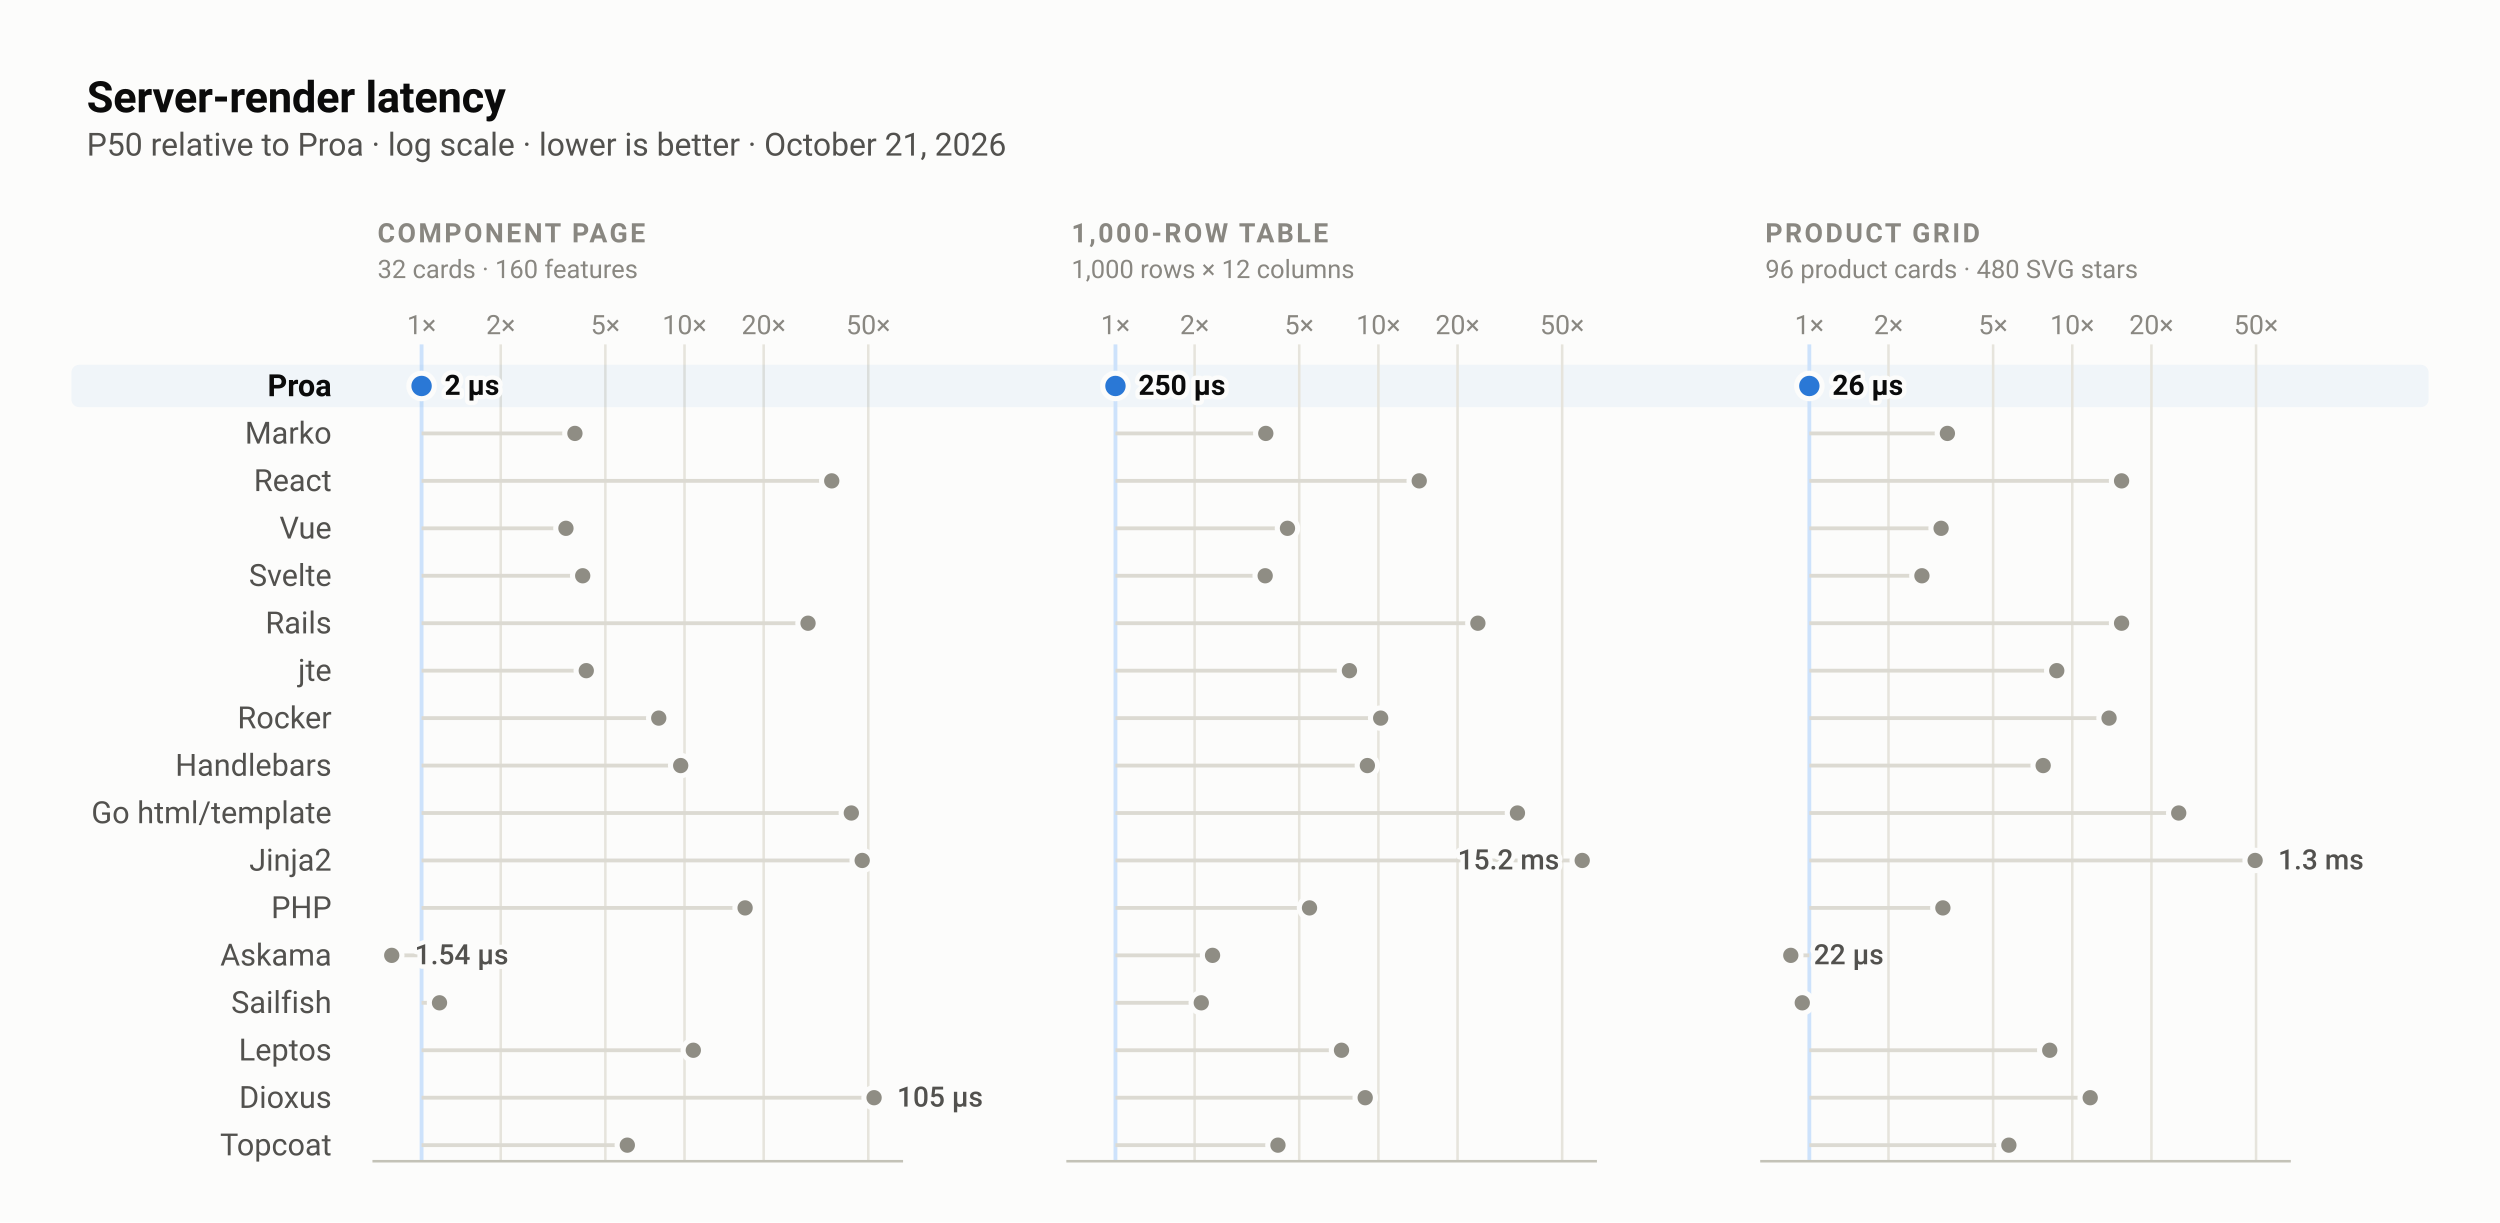
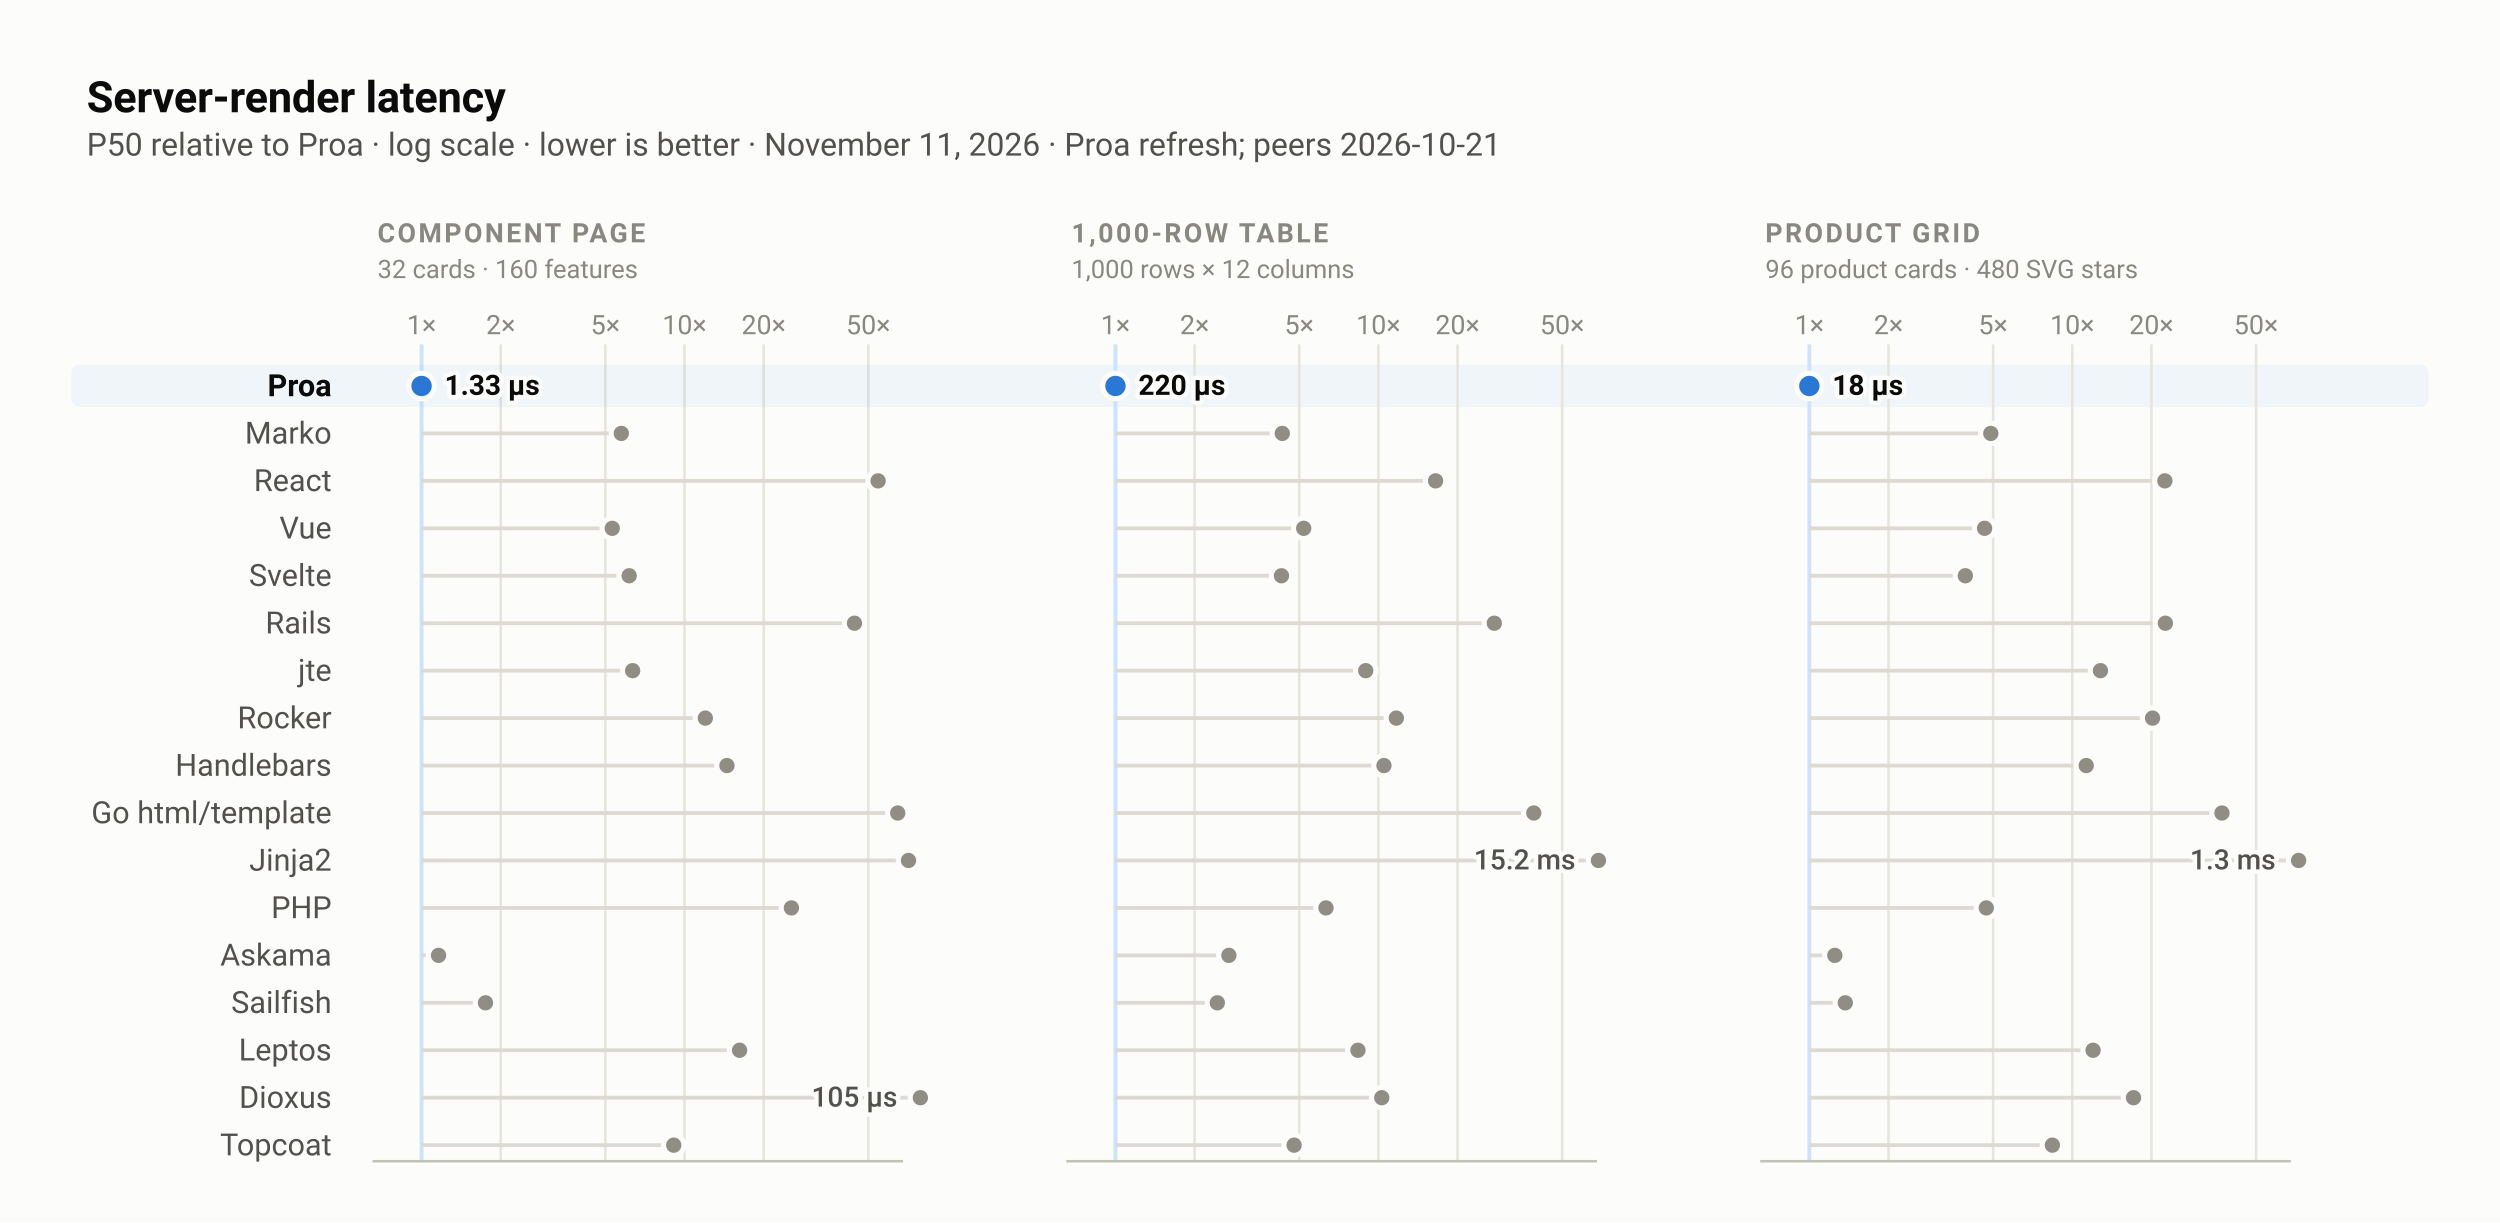
<svg xmlns="http://www.w3.org/2000/svg" width="980" height="479.2" viewBox="0 0 980 479.2" role="img" aria-labelledby="ttl dsc">
  <style>
  text { font-family: system-ui, -apple-system, "Segoe UI", Roboto, "Helvetica Neue", Arial, sans-serif; }
  .t   { font-size: 17px; font-weight: 600; fill: #0b0b0b; letter-spacing: -.005em; }
  .d   { font-size: 12.5px; font-weight: 400; fill: #52514e; }
  .eb  { font-size: 10.5px; font-weight: 600; fill: #898781; letter-spacing: .09em; }
  .cat { font-size: 12px; font-weight: 400; fill: #52514e; }
  .catb{ font-size: 12px; font-weight: 600; fill: #0b0b0b; }
  .lg  { font-size: 12px; font-weight: 400; fill: #52514e; }
  .tick{ font-size: 10.5px; font-weight: 400; fill: #898781; font-variant-numeric: tabular-nums; }
  .val { font-size: 11px; font-weight: 500; fill: #52514e; font-variant-numeric: tabular-nums;
         paint-order: stroke; stroke: #fcfcfb; stroke-width: 3.5px; stroke-linejoin: round; }
  .valb{ font-size: 11px; font-weight: 600; fill: #0b0b0b; font-variant-numeric: tabular-nums;
         paint-order: stroke; stroke: #fcfcfb; stroke-width: 3.5px; stroke-linejoin: round; }
  .valw{ font-size: 11px; font-weight: 600; fill: #fcfcfb; font-variant-numeric: tabular-nums; }
  .note{ font-size: 10px; font-weight: 400; fill: #898781; }
  .mono{ font-family: ui-monospace, SFMono-Regular, "SF Mono", Menlo, Consolas, monospace; }
  .end { text-anchor: end; }
  .mid { text-anchor: middle; }
</style>
  <rect width="980" height="479.2" fill="#fcfcfb" />
  <text x="34" y="44" class="t">Server-render latency</text>
-   <text x="34" y="61" class="d">P50 relative to Proa · log scale · lower is better · October 21, 2026</text>
+   <text x="34" y="61" class="d">P50 relative to Proa · log scale · lower is better · November 11, 2026 · Proa refresh; peers 2026-10-21</text>
  <text x="148" y="95" class="eb">COMPONENT PAGE</text>
  <text x="148" y="109" class="note">32 cards · 160 features</text>
  <path d="M165.26 135L165.26 455.2" stroke="#cde2fb" stroke-width="1.5" />
  <text x="165.26" y="131" class="tick mid">1×</text>
  <path d="M196.29 135L196.29 455.2" stroke="#e6e4dc" stroke-width="1" />
  <text x="196.29" y="131" class="tick mid">2×</text>
  <path d="M237.3 135L237.3 455.2" stroke="#e6e4dc" stroke-width="1" />
  <text x="237.3" y="131" class="tick mid">5×</text>
  <path d="M268.33 135L268.33 455.2" stroke="#e6e4dc" stroke-width="1" />
  <text x="268.33" y="131" class="tick mid">10×</text>
  <path d="M299.36 135L299.36 455.2" stroke="#e6e4dc" stroke-width="1" />
  <text x="299.36" y="131" class="tick mid">20×</text>
  <path d="M340.37 135L340.37 455.2" stroke="#e6e4dc" stroke-width="1" />
  <text x="340.37" y="131" class="tick mid">50×</text>
  <path d="M146 455.2L354 455.2" stroke="#c3c2b7" stroke-width="1" />
  <rect x="28" y="143" width="924" height="16.6" rx="3" fill="#2a78d6" opacity=".055" />
  <text x="130" y="155.3" class="catb end">Proa</text>
  <circle cx="165.26" cy="151.3" r="5" fill="#2a78d6" stroke="#fcfcfb" stroke-width="2" />
  <text x="130" y="173.9" class="cat end">Marko</text>
-   <path d="M165.26 169.9L225.37 169.9" stroke="#dcdad2" stroke-width="1.5" />
-   <circle cx="225.37" cy="169.9" r="4" fill="#8f8d84" stroke="#fcfcfb" stroke-width="2" />
+   <path d="M165.26 169.9L243.56 169.9" stroke="#dcdad2" stroke-width="1.5" />
+   <circle cx="243.56" cy="169.9" r="4" fill="#8f8d84" stroke="#fcfcfb" stroke-width="2" />
  <text x="130" y="192.5" class="cat end">React</text>
-   <path d="M165.26 188.5L326.04 188.5" stroke="#dcdad2" stroke-width="1.5" />
-   <circle cx="326.04" cy="188.5" r="4" fill="#8f8d84" stroke="#fcfcfb" stroke-width="2" />
+   <path d="M165.26 188.5L344.23 188.5" stroke="#dcdad2" stroke-width="1.5" />
+   <circle cx="344.23" cy="188.5" r="4" fill="#8f8d84" stroke="#fcfcfb" stroke-width="2" />
  <text x="130" y="211.1" class="cat end">Vue</text>
-   <path d="M165.26 207.1L221.85 207.1" stroke="#dcdad2" stroke-width="1.5" />
-   <circle cx="221.85" cy="207.1" r="4" fill="#8f8d84" stroke="#fcfcfb" stroke-width="2" />
+   <path d="M165.26 207.1L240 207.1" stroke="#dcdad2" stroke-width="1.5" />
+   <circle cx="240" cy="207.1" r="4" fill="#8f8d84" stroke="#fcfcfb" stroke-width="2" />
  <text x="130" y="229.7" class="cat end">Svelte</text>
-   <path d="M165.26 225.7L228.42 225.7" stroke="#dcdad2" stroke-width="1.5" />
-   <circle cx="228.42" cy="225.7" r="4" fill="#8f8d84" stroke="#fcfcfb" stroke-width="2" />
+   <path d="M165.26 225.7L246.64 225.7" stroke="#dcdad2" stroke-width="1.5" />
+   <circle cx="246.64" cy="225.7" r="4" fill="#8f8d84" stroke="#fcfcfb" stroke-width="2" />
  <text x="130" y="248.3" class="cat end">Rails</text>
-   <path d="M165.26 244.3L316.75 244.3" stroke="#dcdad2" stroke-width="1.5" />
-   <circle cx="316.75" cy="244.3" r="4" fill="#8f8d84" stroke="#fcfcfb" stroke-width="2" />
+   <path d="M165.26 244.3L334.95 244.3" stroke="#dcdad2" stroke-width="1.5" />
+   <circle cx="334.95" cy="244.3" r="4" fill="#8f8d84" stroke="#fcfcfb" stroke-width="2" />
  <text x="130" y="266.9" class="cat end">jte</text>
-   <path d="M165.26 262.9L229.82 262.9" stroke="#dcdad2" stroke-width="1.5" />
-   <circle cx="229.82" cy="262.9" r="4" fill="#8f8d84" stroke="#fcfcfb" stroke-width="2" />
+   <path d="M165.26 262.9L248 262.9" stroke="#dcdad2" stroke-width="1.5" />
+   <circle cx="248" cy="262.9" r="4" fill="#8f8d84" stroke="#fcfcfb" stroke-width="2" />
  <text x="130" y="285.5" class="cat end">Rocker</text>
-   <path d="M165.26 281.5L258.23 281.5" stroke="#dcdad2" stroke-width="1.5" />
-   <circle cx="258.23" cy="281.5" r="4" fill="#8f8d84" stroke="#fcfcfb" stroke-width="2" />
+   <path d="M165.26 281.5L276.49 281.5" stroke="#dcdad2" stroke-width="1.5" />
+   <circle cx="276.49" cy="281.5" r="4" fill="#8f8d84" stroke="#fcfcfb" stroke-width="2" />
  <text x="130" y="304.1" class="cat end">Handlebars</text>
-   <path d="M165.26 300.1L266.83 300.1" stroke="#dcdad2" stroke-width="1.5" />
-   <circle cx="266.83" cy="300.1" r="4" fill="#8f8d84" stroke="#fcfcfb" stroke-width="2" />
+   <path d="M165.26 300.1L284.96 300.1" stroke="#dcdad2" stroke-width="1.5" />
+   <circle cx="284.96" cy="300.1" r="4" fill="#8f8d84" stroke="#fcfcfb" stroke-width="2" />
  <text x="130" y="322.7" class="cat end">Go html/template</text>
-   <path d="M165.26 318.7L333.72 318.7" stroke="#dcdad2" stroke-width="1.5" />
-   <circle cx="333.72" cy="318.7" r="4" fill="#8f8d84" stroke="#fcfcfb" stroke-width="2" />
+   <path d="M165.26 318.7L351.91 318.7" stroke="#dcdad2" stroke-width="1.5" />
+   <circle cx="351.91" cy="318.7" r="4" fill="#8f8d84" stroke="#fcfcfb" stroke-width="2" />
  <text x="130" y="341.3" class="cat end">Jinja2</text>
-   <path d="M165.26 337.3L337.98 337.3" stroke="#dcdad2" stroke-width="1.5" />
-   <circle cx="337.98" cy="337.3" r="4" fill="#8f8d84" stroke="#fcfcfb" stroke-width="2" />
+   <path d="M165.26 337.3L356.13 337.3" stroke="#dcdad2" stroke-width="1.5" />
+   <circle cx="356.13" cy="337.3" r="4" fill="#8f8d84" stroke="#fcfcfb" stroke-width="2" />
  <text x="130" y="359.9" class="cat end">PHP</text>
-   <path d="M165.26 355.9L292.08 355.9" stroke="#dcdad2" stroke-width="1.5" />
-   <circle cx="292.08" cy="355.9" r="4" fill="#8f8d84" stroke="#fcfcfb" stroke-width="2" />
+   <path d="M165.26 355.9L310.23 355.9" stroke="#dcdad2" stroke-width="1.5" />
+   <circle cx="310.23" cy="355.9" r="4" fill="#8f8d84" stroke="#fcfcfb" stroke-width="2" />
  <text x="130" y="378.5" class="cat end">Askama</text>
-   <path d="M165.26 374.5L153.56 374.5" stroke="#dcdad2" stroke-width="1.5" />
-   <circle cx="153.56" cy="374.5" r="4" fill="#8f8d84" stroke="#fcfcfb" stroke-width="2" />
+   <path d="M165.26 374.5L171.91 374.5" stroke="#dcdad2" stroke-width="1.5" />
+   <circle cx="171.91" cy="374.5" r="4" fill="#8f8d84" stroke="#fcfcfb" stroke-width="2" />
  <text x="130" y="397.1" class="cat end">Sailfish</text>
-   <path d="M165.26 393.1L172.29 393.1" stroke="#dcdad2" stroke-width="1.5" />
-   <circle cx="172.29" cy="393.1" r="4" fill="#8f8d84" stroke="#fcfcfb" stroke-width="2" />
+   <path d="M165.26 393.1L190.31 393.1" stroke="#dcdad2" stroke-width="1.5" />
+   <circle cx="190.31" cy="393.1" r="4" fill="#8f8d84" stroke="#fcfcfb" stroke-width="2" />
  <text x="130" y="415.7" class="cat end">Leptos</text>
-   <path d="M165.26 411.7L271.78 411.7" stroke="#dcdad2" stroke-width="1.5" />
-   <circle cx="271.78" cy="411.7" r="4" fill="#8f8d84" stroke="#fcfcfb" stroke-width="2" />
+   <path d="M165.26 411.7L289.92 411.7" stroke="#dcdad2" stroke-width="1.5" />
+   <circle cx="289.92" cy="411.7" r="4" fill="#8f8d84" stroke="#fcfcfb" stroke-width="2" />
  <text x="130" y="434.3" class="cat end">Dioxus</text>
-   <path d="M165.26 430.3L342.64 430.3" stroke="#dcdad2" stroke-width="1.5" />
-   <circle cx="342.64" cy="430.3" r="4" fill="#8f8d84" stroke="#fcfcfb" stroke-width="2" />
+   <path d="M165.26 430.3L360.79 430.3" stroke="#dcdad2" stroke-width="1.5" />
+   <circle cx="360.79" cy="430.3" r="4" fill="#8f8d84" stroke="#fcfcfb" stroke-width="2" />
  <text x="130" y="452.9" class="cat end">Topcoat</text>
-   <path d="M165.26 448.9L245.91 448.9" stroke="#dcdad2" stroke-width="1.5" />
-   <circle cx="245.91" cy="448.9" r="4" fill="#8f8d84" stroke="#fcfcfb" stroke-width="2" />
-   <text x="174.26" y="154.8" class="valb">2 µs</text>
-   <text x="162.56" y="378" class="val">1.54 µs</text>
-   <text x="351.64" y="433.8" class="val">105 µs</text>
+   <path d="M165.26 448.9L264.11 448.9" stroke="#dcdad2" stroke-width="1.5" />
+   <circle cx="264.11" cy="448.9" r="4" fill="#8f8d84" stroke="#fcfcfb" stroke-width="2" />
+   <text x="174.26" y="154.8" class="valb">1.33 µs</text>
+   <text x="351.79" y="433.8" class="val end">105 µs</text>
  <text x="420" y="95" class="eb">1,000-ROW TABLE</text>
  <text x="420" y="109" class="note">1,000 rows × 12 columns</text>
  <path d="M437.26 135L437.26 455.2" stroke="#cde2fb" stroke-width="1.5" />
  <text x="437.26" y="131" class="tick mid">1×</text>
  <path d="M468.29 135L468.29 455.2" stroke="#e6e4dc" stroke-width="1" />
  <text x="468.29" y="131" class="tick mid">2×</text>
  <path d="M509.3 135L509.3 455.2" stroke="#e6e4dc" stroke-width="1" />
  <text x="509.3" y="131" class="tick mid">5×</text>
  <path d="M540.33 135L540.33 455.2" stroke="#e6e4dc" stroke-width="1" />
  <text x="540.33" y="131" class="tick mid">10×</text>
  <path d="M571.36 135L571.36 455.2" stroke="#e6e4dc" stroke-width="1" />
  <text x="571.36" y="131" class="tick mid">20×</text>
  <path d="M612.37 135L612.37 455.2" stroke="#e6e4dc" stroke-width="1" />
  <text x="612.37" y="131" class="tick mid">50×</text>
  <path d="M418 455.2L626 455.2" stroke="#c3c2b7" stroke-width="1" />
  <circle cx="437.26" cy="151.3" r="5" fill="#2a78d6" stroke="#fcfcfb" stroke-width="2" />
-   <path d="M437.26 169.9L496.19 169.9" stroke="#dcdad2" stroke-width="1.5" />
-   <circle cx="496.19" cy="169.9" r="4" fill="#8f8d84" stroke="#fcfcfb" stroke-width="2" />
-   <path d="M437.26 188.5L556.34 188.5" stroke="#dcdad2" stroke-width="1.5" />
-   <circle cx="556.34" cy="188.5" r="4" fill="#8f8d84" stroke="#fcfcfb" stroke-width="2" />
-   <path d="M437.26 207.1L504.69 207.1" stroke="#dcdad2" stroke-width="1.5" />
-   <circle cx="504.69" cy="207.1" r="4" fill="#8f8d84" stroke="#fcfcfb" stroke-width="2" />
-   <path d="M437.26 225.7L495.95 225.7" stroke="#dcdad2" stroke-width="1.5" />
-   <circle cx="495.95" cy="225.7" r="4" fill="#8f8d84" stroke="#fcfcfb" stroke-width="2" />
-   <path d="M437.26 244.3L579.33 244.3" stroke="#dcdad2" stroke-width="1.5" />
-   <circle cx="579.33" cy="244.3" r="4" fill="#8f8d84" stroke="#fcfcfb" stroke-width="2" />
-   <path d="M437.26 262.9L528.98 262.9" stroke="#dcdad2" stroke-width="1.5" />
-   <circle cx="528.98" cy="262.9" r="4" fill="#8f8d84" stroke="#fcfcfb" stroke-width="2" />
-   <path d="M437.26 281.5L541.22 281.5" stroke="#dcdad2" stroke-width="1.5" />
-   <circle cx="541.22" cy="281.5" r="4" fill="#8f8d84" stroke="#fcfcfb" stroke-width="2" />
-   <path d="M437.26 300.1L536.01 300.1" stroke="#dcdad2" stroke-width="1.5" />
-   <circle cx="536.01" cy="300.1" r="4" fill="#8f8d84" stroke="#fcfcfb" stroke-width="2" />
-   <path d="M437.26 318.7L594.84 318.7" stroke="#dcdad2" stroke-width="1.5" />
-   <circle cx="594.84" cy="318.7" r="4" fill="#8f8d84" stroke="#fcfcfb" stroke-width="2" />
-   <path d="M437.26 337.3L620.23 337.3" stroke="#dcdad2" stroke-width="1.5" />
-   <circle cx="620.23" cy="337.3" r="4" fill="#8f8d84" stroke="#fcfcfb" stroke-width="2" />
-   <path d="M437.26 355.9L513.33 355.9" stroke="#dcdad2" stroke-width="1.5" />
-   <circle cx="513.33" cy="355.9" r="4" fill="#8f8d84" stroke="#fcfcfb" stroke-width="2" />
-   <path d="M437.26 374.5L475.32 374.5" stroke="#dcdad2" stroke-width="1.5" />
-   <circle cx="475.32" cy="374.5" r="4" fill="#8f8d84" stroke="#fcfcfb" stroke-width="2" />
-   <path d="M437.26 393.1L470.9 393.1" stroke="#dcdad2" stroke-width="1.5" />
-   <circle cx="470.9" cy="393.1" r="4" fill="#8f8d84" stroke="#fcfcfb" stroke-width="2" />
-   <path d="M437.26 411.7L525.87 411.7" stroke="#dcdad2" stroke-width="1.5" />
-   <circle cx="525.87" cy="411.7" r="4" fill="#8f8d84" stroke="#fcfcfb" stroke-width="2" />
-   <path d="M437.26 430.3L535.16 430.3" stroke="#dcdad2" stroke-width="1.5" />
-   <circle cx="535.16" cy="430.3" r="4" fill="#8f8d84" stroke="#fcfcfb" stroke-width="2" />
-   <path d="M437.26 448.9L500.96 448.9" stroke="#dcdad2" stroke-width="1.5" />
-   <circle cx="500.96" cy="448.9" r="4" fill="#8f8d84" stroke="#fcfcfb" stroke-width="2" />
-   <text x="446.26" y="154.8" class="valb">250 µs</text>
-   <text x="611.23" y="340.8" class="val end">15.2 ms</text>
+   <path d="M437.26 169.9L502.66 169.9" stroke="#dcdad2" stroke-width="1.5" />
+   <circle cx="502.66" cy="169.9" r="4" fill="#8f8d84" stroke="#fcfcfb" stroke-width="2" />
+   <path d="M437.26 188.5L562.75 188.5" stroke="#dcdad2" stroke-width="1.5" />
+   <circle cx="562.75" cy="188.5" r="4" fill="#8f8d84" stroke="#fcfcfb" stroke-width="2" />
+   <path d="M437.26 207.1L511.06 207.1" stroke="#dcdad2" stroke-width="1.5" />
+   <circle cx="511.06" cy="207.1" r="4" fill="#8f8d84" stroke="#fcfcfb" stroke-width="2" />
+   <path d="M437.26 225.7L502.34 225.7" stroke="#dcdad2" stroke-width="1.5" />
+   <circle cx="502.34" cy="225.7" r="4" fill="#8f8d84" stroke="#fcfcfb" stroke-width="2" />
+   <path d="M437.26 244.3L585.77 244.3" stroke="#dcdad2" stroke-width="1.5" />
+   <circle cx="585.77" cy="244.3" r="4" fill="#8f8d84" stroke="#fcfcfb" stroke-width="2" />
+   <path d="M437.26 262.9L535.36 262.9" stroke="#dcdad2" stroke-width="1.5" />
+   <circle cx="535.36" cy="262.9" r="4" fill="#8f8d84" stroke="#fcfcfb" stroke-width="2" />
+   <path d="M437.26 281.5L547.36 281.5" stroke="#dcdad2" stroke-width="1.5" />
+   <circle cx="547.36" cy="281.5" r="4" fill="#8f8d84" stroke="#fcfcfb" stroke-width="2" />
+   <path d="M437.26 300.1L542.51 300.1" stroke="#dcdad2" stroke-width="1.5" />
+   <circle cx="542.51" cy="300.1" r="4" fill="#8f8d84" stroke="#fcfcfb" stroke-width="2" />
+   <path d="M437.26 318.7L601.25 318.7" stroke="#dcdad2" stroke-width="1.5" />
+   <circle cx="601.25" cy="318.7" r="4" fill="#8f8d84" stroke="#fcfcfb" stroke-width="2" />
+   <path d="M437.26 337.3L626.59 337.3" stroke="#dcdad2" stroke-width="1.5" />
+   <circle cx="626.59" cy="337.3" r="4" fill="#8f8d84" stroke="#fcfcfb" stroke-width="2" />
+   <path d="M437.26 355.9L519.79 355.9" stroke="#dcdad2" stroke-width="1.5" />
+   <circle cx="519.79" cy="355.9" r="4" fill="#8f8d84" stroke="#fcfcfb" stroke-width="2" />
+   <path d="M437.26 374.5L481.72 374.5" stroke="#dcdad2" stroke-width="1.5" />
+   <circle cx="481.72" cy="374.5" r="4" fill="#8f8d84" stroke="#fcfcfb" stroke-width="2" />
+   <path d="M437.26 393.1L477.19 393.1" stroke="#dcdad2" stroke-width="1.5" />
+   <circle cx="477.19" cy="393.1" r="4" fill="#8f8d84" stroke="#fcfcfb" stroke-width="2" />
+   <path d="M437.26 411.7L532.31 411.7" stroke="#dcdad2" stroke-width="1.5" />
+   <circle cx="532.31" cy="411.7" r="4" fill="#8f8d84" stroke="#fcfcfb" stroke-width="2" />
+   <path d="M437.26 430.3L541.65 430.3" stroke="#dcdad2" stroke-width="1.5" />
+   <circle cx="541.65" cy="430.3" r="4" fill="#8f8d84" stroke="#fcfcfb" stroke-width="2" />
+   <path d="M437.26 448.9L507.29 448.9" stroke="#dcdad2" stroke-width="1.5" />
+   <circle cx="507.29" cy="448.9" r="4" fill="#8f8d84" stroke="#fcfcfb" stroke-width="2" />
+   <text x="446.26" y="154.8" class="valb">220 µs</text>
+   <text x="617.59" y="340.8" class="val end">15.2 ms</text>
  <text x="692" y="95" class="eb">PRODUCT GRID</text>
  <text x="692" y="109" class="note">96 product cards · 480 SVG stars</text>
  <path d="M709.26 135L709.26 455.2" stroke="#cde2fb" stroke-width="1.5" />
  <text x="709.26" y="131" class="tick mid">1×</text>
  <path d="M740.29 135L740.29 455.2" stroke="#e6e4dc" stroke-width="1" />
  <text x="740.29" y="131" class="tick mid">2×</text>
  <path d="M781.3 135L781.3 455.2" stroke="#e6e4dc" stroke-width="1" />
  <text x="781.3" y="131" class="tick mid">5×</text>
  <path d="M812.33 135L812.33 455.2" stroke="#e6e4dc" stroke-width="1" />
  <text x="812.33" y="131" class="tick mid">10×</text>
  <path d="M843.36 135L843.36 455.2" stroke="#e6e4dc" stroke-width="1" />
  <text x="843.36" y="131" class="tick mid">20×</text>
  <path d="M884.37 135L884.37 455.2" stroke="#e6e4dc" stroke-width="1" />
  <text x="884.37" y="131" class="tick mid">50×</text>
  <path d="M690 455.2L898 455.2" stroke="#c3c2b7" stroke-width="1" />
  <circle cx="709.26" cy="151.3" r="5" fill="#2a78d6" stroke="#fcfcfb" stroke-width="2" />
-   <path d="M709.26 169.9L763.38 169.9" stroke="#dcdad2" stroke-width="1.5" />
-   <circle cx="763.38" cy="169.9" r="4" fill="#8f8d84" stroke="#fcfcfb" stroke-width="2" />
-   <path d="M709.26 188.5L831.66 188.5" stroke="#dcdad2" stroke-width="1.5" />
-   <circle cx="831.66" cy="188.5" r="4" fill="#8f8d84" stroke="#fcfcfb" stroke-width="2" />
-   <path d="M709.26 207.1L760.91 207.1" stroke="#dcdad2" stroke-width="1.5" />
-   <circle cx="760.91" cy="207.1" r="4" fill="#8f8d84" stroke="#fcfcfb" stroke-width="2" />
-   <path d="M709.26 225.7L753.39 225.7" stroke="#dcdad2" stroke-width="1.5" />
-   <circle cx="753.39" cy="225.7" r="4" fill="#8f8d84" stroke="#fcfcfb" stroke-width="2" />
-   <path d="M709.26 244.3L831.66 244.3" stroke="#dcdad2" stroke-width="1.5" />
-   <circle cx="831.66" cy="244.3" r="4" fill="#8f8d84" stroke="#fcfcfb" stroke-width="2" />
-   <path d="M709.26 262.9L806.25 262.9" stroke="#dcdad2" stroke-width="1.5" />
-   <circle cx="806.25" cy="262.9" r="4" fill="#8f8d84" stroke="#fcfcfb" stroke-width="2" />
-   <path d="M709.26 281.5L826.75 281.5" stroke="#dcdad2" stroke-width="1.5" />
-   <circle cx="826.75" cy="281.5" r="4" fill="#8f8d84" stroke="#fcfcfb" stroke-width="2" />
-   <path d="M709.26 300.1L800.92 300.1" stroke="#dcdad2" stroke-width="1.5" />
-   <circle cx="800.92" cy="300.1" r="4" fill="#8f8d84" stroke="#fcfcfb" stroke-width="2" />
-   <path d="M709.26 318.7L854.06 318.7" stroke="#dcdad2" stroke-width="1.5" />
-   <circle cx="854.06" cy="318.7" r="4" fill="#8f8d84" stroke="#fcfcfb" stroke-width="2" />
-   <path d="M709.26 337.3L884.01 337.3" stroke="#dcdad2" stroke-width="1.5" />
-   <circle cx="884.01" cy="337.3" r="4" fill="#8f8d84" stroke="#fcfcfb" stroke-width="2" />
-   <path d="M709.26 355.9L761.61 355.9" stroke="#dcdad2" stroke-width="1.5" />
-   <circle cx="761.61" cy="355.9" r="4" fill="#8f8d84" stroke="#fcfcfb" stroke-width="2" />
-   <path d="M709.26 374.5L701.99 374.5" stroke="#dcdad2" stroke-width="1.5" />
-   <circle cx="701.99" cy="374.5" r="4" fill="#8f8d84" stroke="#fcfcfb" stroke-width="2" />
-   <path d="M709.26 393.1L706.49 393.1" stroke="#dcdad2" stroke-width="1.5" />
-   <circle cx="706.49" cy="393.1" r="4" fill="#8f8d84" stroke="#fcfcfb" stroke-width="2" />
-   <path d="M709.26 411.7L803.5 411.7" stroke="#dcdad2" stroke-width="1.5" />
-   <circle cx="803.5" cy="411.7" r="4" fill="#8f8d84" stroke="#fcfcfb" stroke-width="2" />
-   <path d="M709.26 430.3L819.36 430.3" stroke="#dcdad2" stroke-width="1.5" />
-   <circle cx="819.36" cy="430.3" r="4" fill="#8f8d84" stroke="#fcfcfb" stroke-width="2" />
-   <path d="M709.26 448.9L787.48 448.9" stroke="#dcdad2" stroke-width="1.5" />
-   <circle cx="787.48" cy="448.9" r="4" fill="#8f8d84" stroke="#fcfcfb" stroke-width="2" />
-   <text x="718.26" y="154.8" class="valb">26 µs</text>
-   <text x="710.99" y="378" class="val">22 µs</text>
-   <text x="893.01" y="340.8" class="val">1.3 ms</text>
+   <path d="M709.26 169.9L780.4 169.9" stroke="#dcdad2" stroke-width="1.5" />
+   <circle cx="780.4" cy="169.9" r="4" fill="#8f8d84" stroke="#fcfcfb" stroke-width="2" />
+   <path d="M709.26 188.5L848.63 188.5" stroke="#dcdad2" stroke-width="1.5" />
+   <circle cx="848.63" cy="188.5" r="4" fill="#8f8d84" stroke="#fcfcfb" stroke-width="2" />
+   <path d="M709.26 207.1L777.96 207.1" stroke="#dcdad2" stroke-width="1.5" />
+   <circle cx="777.96" cy="207.1" r="4" fill="#8f8d84" stroke="#fcfcfb" stroke-width="2" />
+   <path d="M709.26 225.7L770.41 225.7" stroke="#dcdad2" stroke-width="1.5" />
+   <circle cx="770.41" cy="225.7" r="4" fill="#8f8d84" stroke="#fcfcfb" stroke-width="2" />
+   <path d="M709.26 244.3L848.83 244.3" stroke="#dcdad2" stroke-width="1.5" />
+   <circle cx="848.83" cy="244.3" r="4" fill="#8f8d84" stroke="#fcfcfb" stroke-width="2" />
+   <path d="M709.26 262.9L823.38 262.9" stroke="#dcdad2" stroke-width="1.5" />
+   <circle cx="823.38" cy="262.9" r="4" fill="#8f8d84" stroke="#fcfcfb" stroke-width="2" />
+   <path d="M709.26 281.5L843.8 281.5" stroke="#dcdad2" stroke-width="1.5" />
+   <circle cx="843.8" cy="281.5" r="4" fill="#8f8d84" stroke="#fcfcfb" stroke-width="2" />
+   <path d="M709.26 300.1L817.8 300.1" stroke="#dcdad2" stroke-width="1.5" />
+   <circle cx="817.8" cy="300.1" r="4" fill="#8f8d84" stroke="#fcfcfb" stroke-width="2" />
+   <path d="M709.26 318.7L871.01 318.7" stroke="#dcdad2" stroke-width="1.5" />
+   <circle cx="871.01" cy="318.7" r="4" fill="#8f8d84" stroke="#fcfcfb" stroke-width="2" />
+   <path d="M709.26 337.3L901.06 337.3" stroke="#dcdad2" stroke-width="1.5" />
+   <circle cx="901.06" cy="337.3" r="4" fill="#8f8d84" stroke="#fcfcfb" stroke-width="2" />
+   <path d="M709.26 355.9L778.63 355.9" stroke="#dcdad2" stroke-width="1.5" />
+   <circle cx="778.63" cy="355.9" r="4" fill="#8f8d84" stroke="#fcfcfb" stroke-width="2" />
+   <path d="M709.26 374.5L719.25 374.5" stroke="#dcdad2" stroke-width="1.5" />
+   <circle cx="719.25" cy="374.5" r="4" fill="#8f8d84" stroke="#fcfcfb" stroke-width="2" />
+   <path d="M709.26 393.1L723.35 393.1" stroke="#dcdad2" stroke-width="1.5" />
+   <circle cx="723.35" cy="393.1" r="4" fill="#8f8d84" stroke="#fcfcfb" stroke-width="2" />
+   <path d="M709.26 411.7L820.49 411.7" stroke="#dcdad2" stroke-width="1.5" />
+   <circle cx="820.49" cy="411.7" r="4" fill="#8f8d84" stroke="#fcfcfb" stroke-width="2" />
+   <path d="M709.26 430.3L836.34 430.3" stroke="#dcdad2" stroke-width="1.5" />
+   <circle cx="836.34" cy="430.3" r="4" fill="#8f8d84" stroke="#fcfcfb" stroke-width="2" />
+   <path d="M709.26 448.9L804.53 448.9" stroke="#dcdad2" stroke-width="1.5" />
+   <circle cx="804.53" cy="448.9" r="4" fill="#8f8d84" stroke="#fcfcfb" stroke-width="2" />
+   <text x="718.26" y="154.8" class="valb">18 µs</text>
+   <text x="892.06" y="340.8" class="val end">1.3 ms</text>
</svg>
